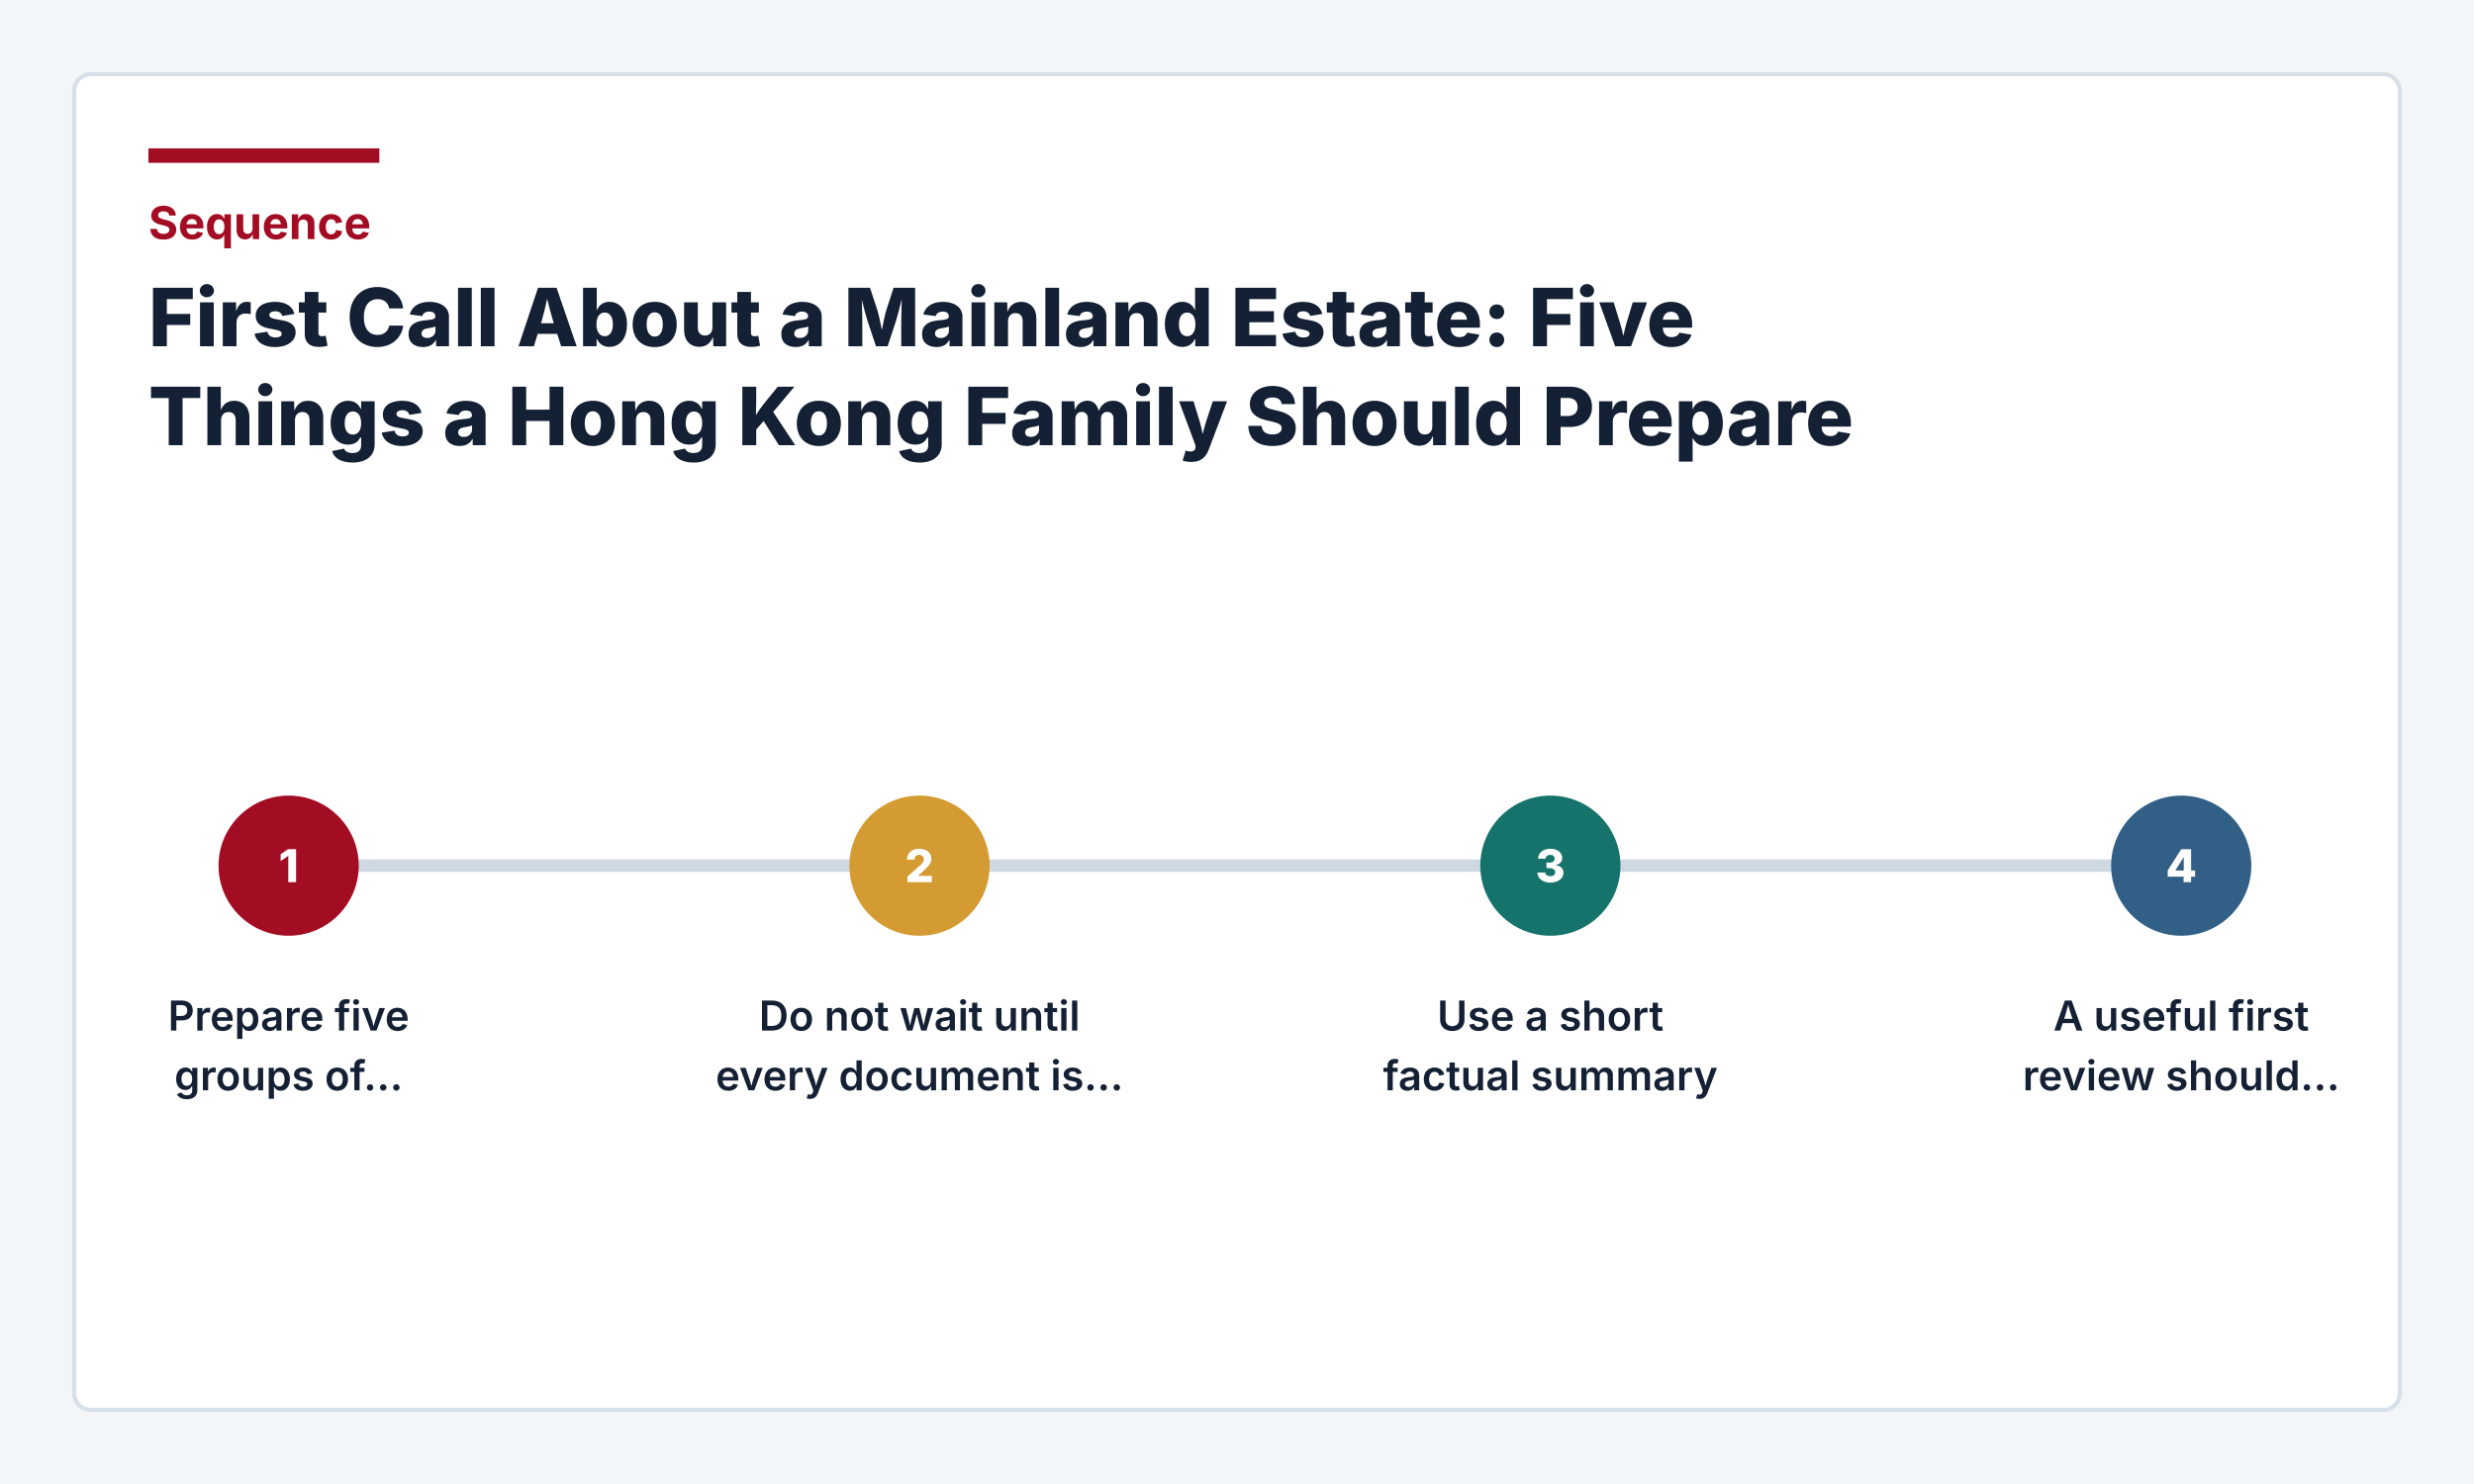
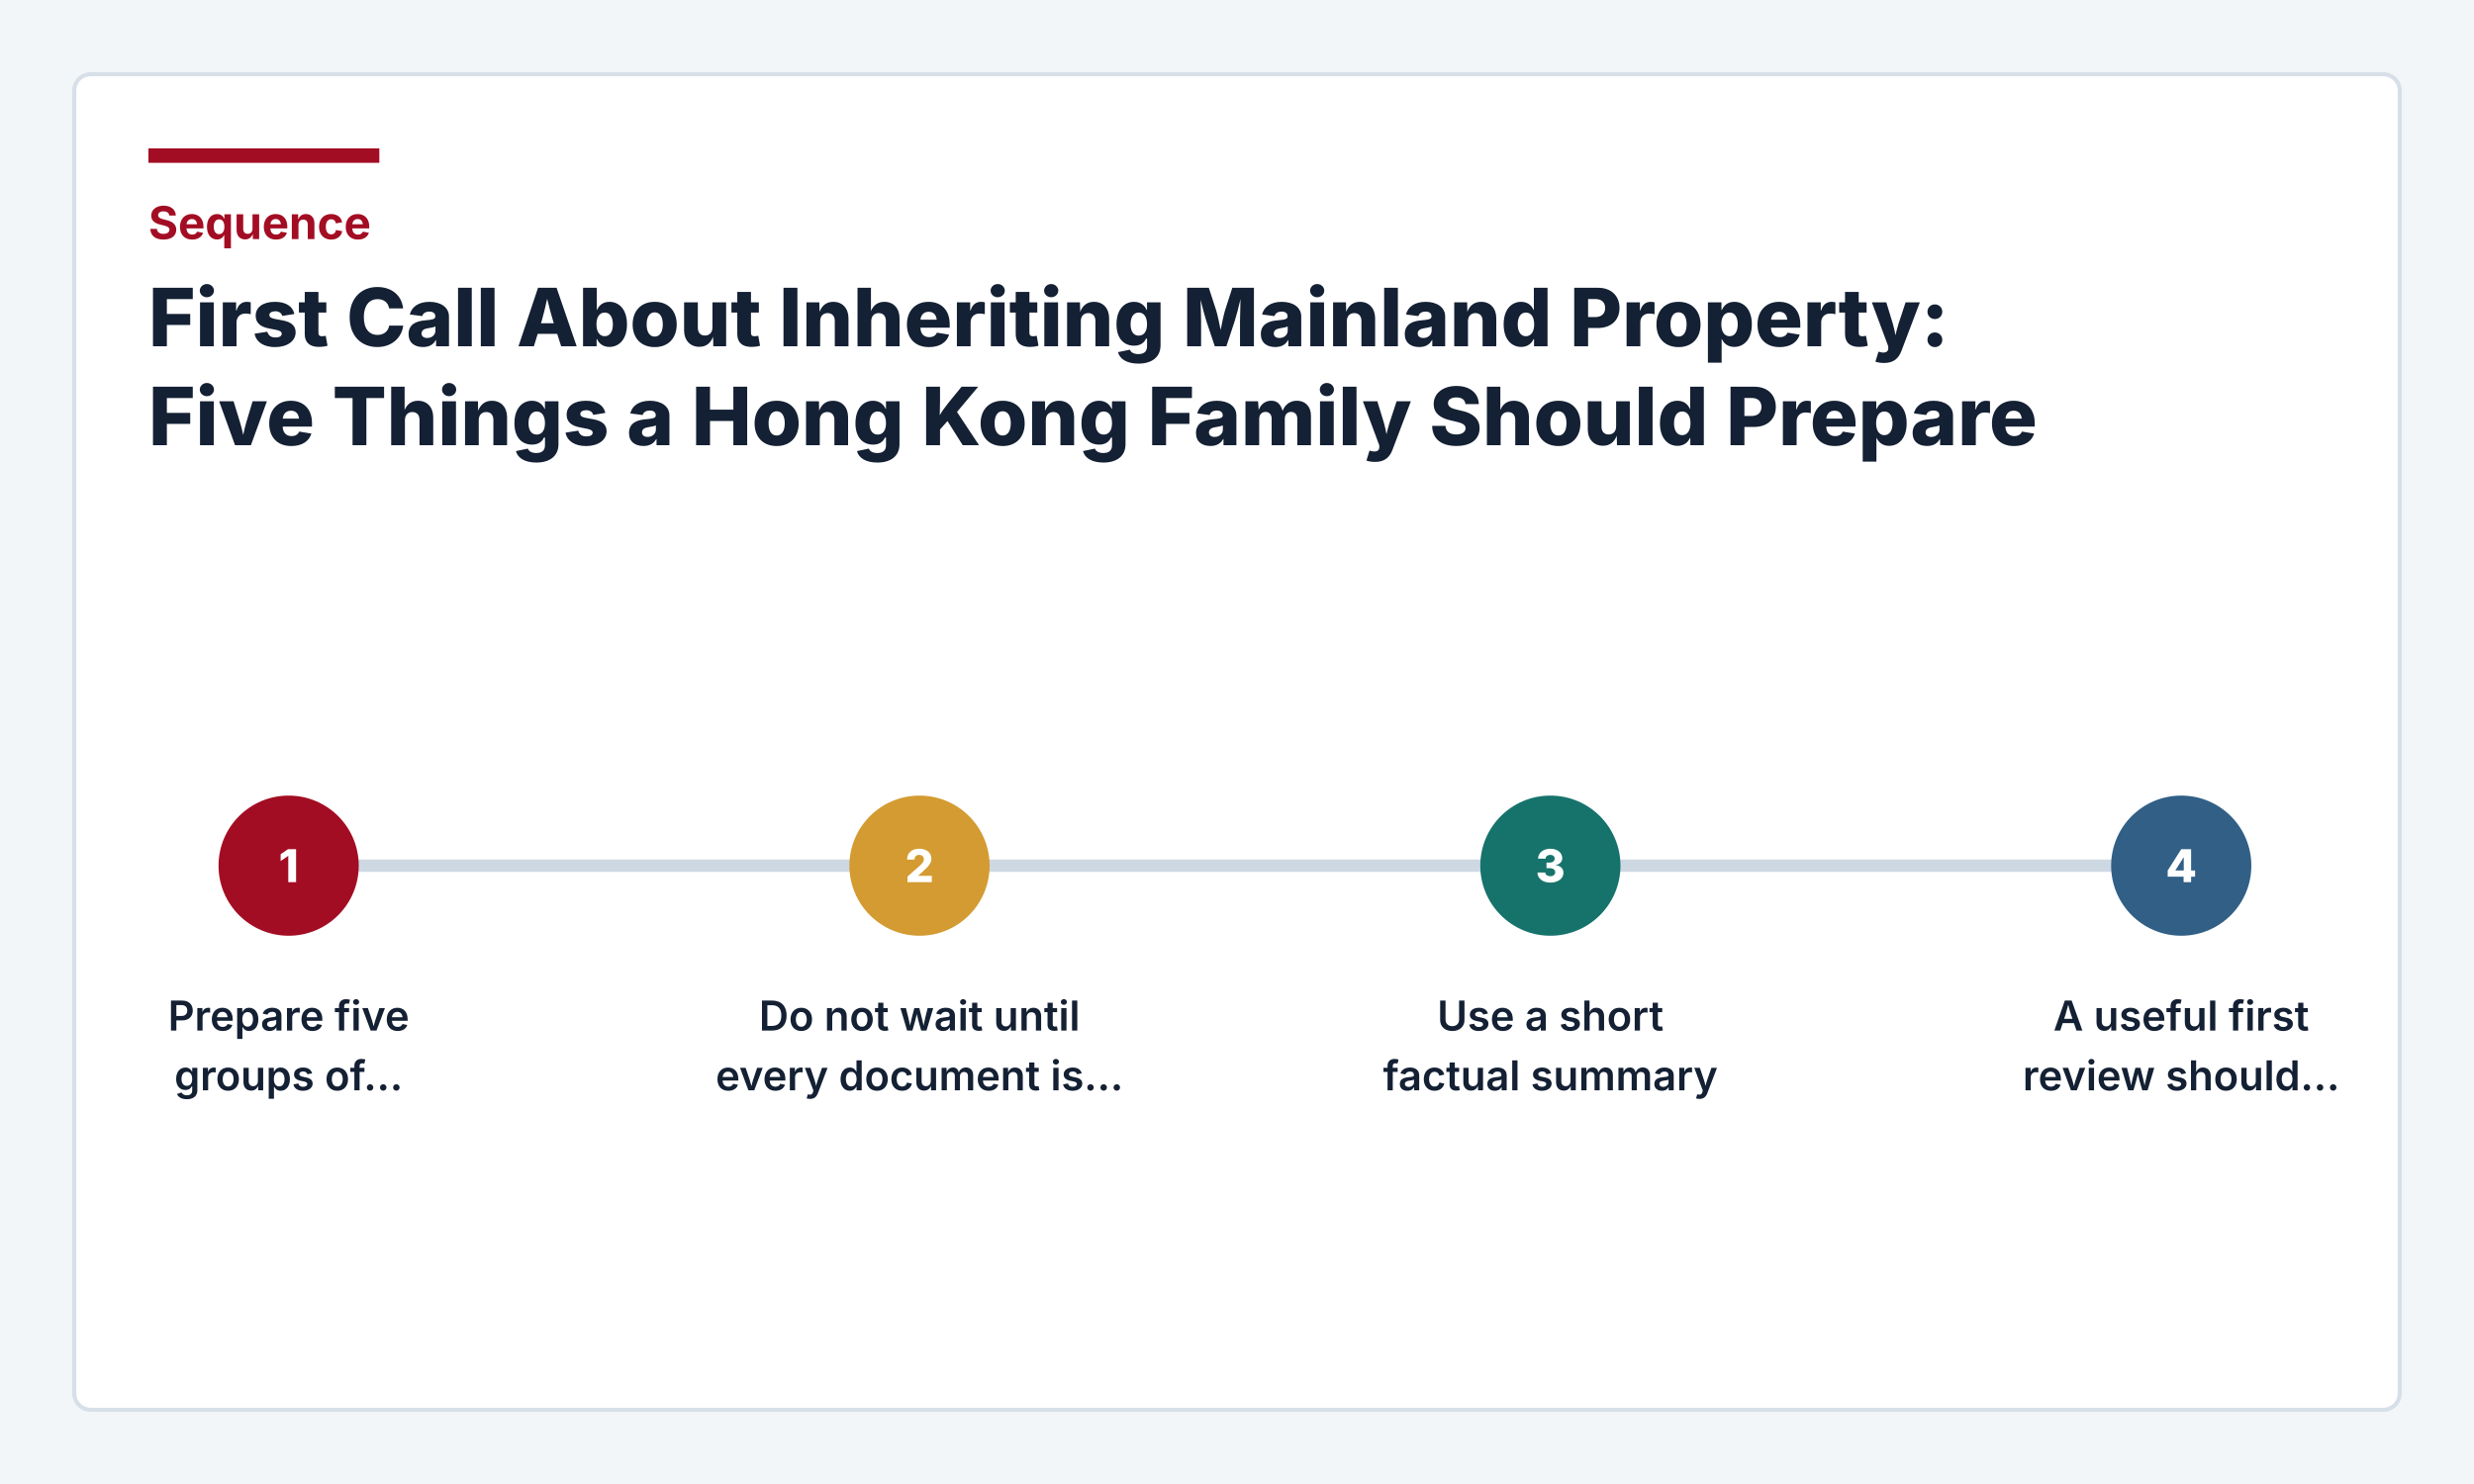
- <svg xmlns="http://www.w3.org/2000/svg" width="1200" height="720" viewBox="0 0 1200 720" role="img" aria-label="First Call About a Mainland Estate: Five Things a Hong Kong Family Should Prepare">
+ <svg xmlns="http://www.w3.org/2000/svg" width="1200" height="720" viewBox="0 0 1200 720" role="img" aria-label="First Call About Inheriting Mainland Property: Five Things a Hong Kong Family Should Prepare">
  <style>
      .bg{fill:#f3f6f8}.panel{fill:#fff;stroke:#d7dfe8;stroke-width:2}.ink{fill:#142033}.muted{fill:#52647a}.red{fill:#a30d23}.gold{fill:#d39b31}.teal{fill:#16736b}.blue{fill:#315f86}
      .kicker{font:700 22px -apple-system,BlinkMacSystemFont,"Segoe UI","PingFang TC","Microsoft JhengHei",sans-serif;letter-spacing:0}.title{font:760 39px -apple-system,BlinkMacSystemFont,"Segoe UI","PingFang TC","Microsoft JhengHei",sans-serif;letter-spacing:0}.label{font:700 24px -apple-system,BlinkMacSystemFont,"Segoe UI","PingFang TC","Microsoft JhengHei",sans-serif;letter-spacing:0}.small{font:600 20px -apple-system,BlinkMacSystemFont,"Segoe UI","PingFang TC","Microsoft JhengHei",sans-serif;letter-spacing:0}.num{font:760 22px -apple-system,BlinkMacSystemFont,"Segoe UI",sans-serif;letter-spacing:0}
    </style>
  <rect class="bg" width="1200" height="720" />
  <rect class="panel" x="36" y="36" width="1128" height="648" rx="8" />
  <rect class="red" x="72" y="72" width="112" height="7" />
  <text x="72" y="116" text-anchor="start" class="kicker red">Sequence</text>
-   <text x="72" y="168" text-anchor="start" class="title ink">First Call About a Mainland Estate: Five</text>
-   <text x="72" y="216" text-anchor="start" class="title ink">Things a Hong Kong Family Should Prepare</text>
+   <text x="72" y="168" text-anchor="start" class="title ink">First Call About Inheriting Mainland Property:</text>
+   <text x="72" y="216" text-anchor="start" class="title ink">Five Things a Hong Kong Family Should Prepare</text>
  <line x1="140" y1="420" x2="1060" y2="420" stroke="#ced8e2" stroke-width="6" />
  <circle class="red" cx="140" cy="420" r="34" />
  <text class="num" x="140" y="428" text-anchor="middle" fill="#fff">1</text>
  <text x="140" y="500" text-anchor="middle" class="small ink">Prepare five</text>
  <text x="140" y="529" text-anchor="middle" class="small ink">groups of…</text>
  <circle class="gold" cx="446" cy="420" r="34" />
  <text class="num" x="446" y="428" text-anchor="middle" fill="#fff">2</text>
  <text x="446" y="500" text-anchor="middle" class="small ink">Do not wait until</text>
  <text x="446" y="529" text-anchor="middle" class="small ink">every document is…</text>
  <circle class="teal" cx="752" cy="420" r="34" />
  <text class="num" x="752" y="428" text-anchor="middle" fill="#fff">3</text>
  <text x="752" y="500" text-anchor="middle" class="small ink">Use a short</text>
  <text x="752" y="529" text-anchor="middle" class="small ink">factual summary</text>
  <circle class="blue" cx="1058" cy="420" r="34" />
  <text class="num" x="1058" y="428" text-anchor="middle" fill="#fff">4</text>
  <text x="1058" y="500" text-anchor="middle" class="small ink">A useful first</text>
  <text x="1058" y="529" text-anchor="middle" class="small ink">review should…</text>
</svg>
